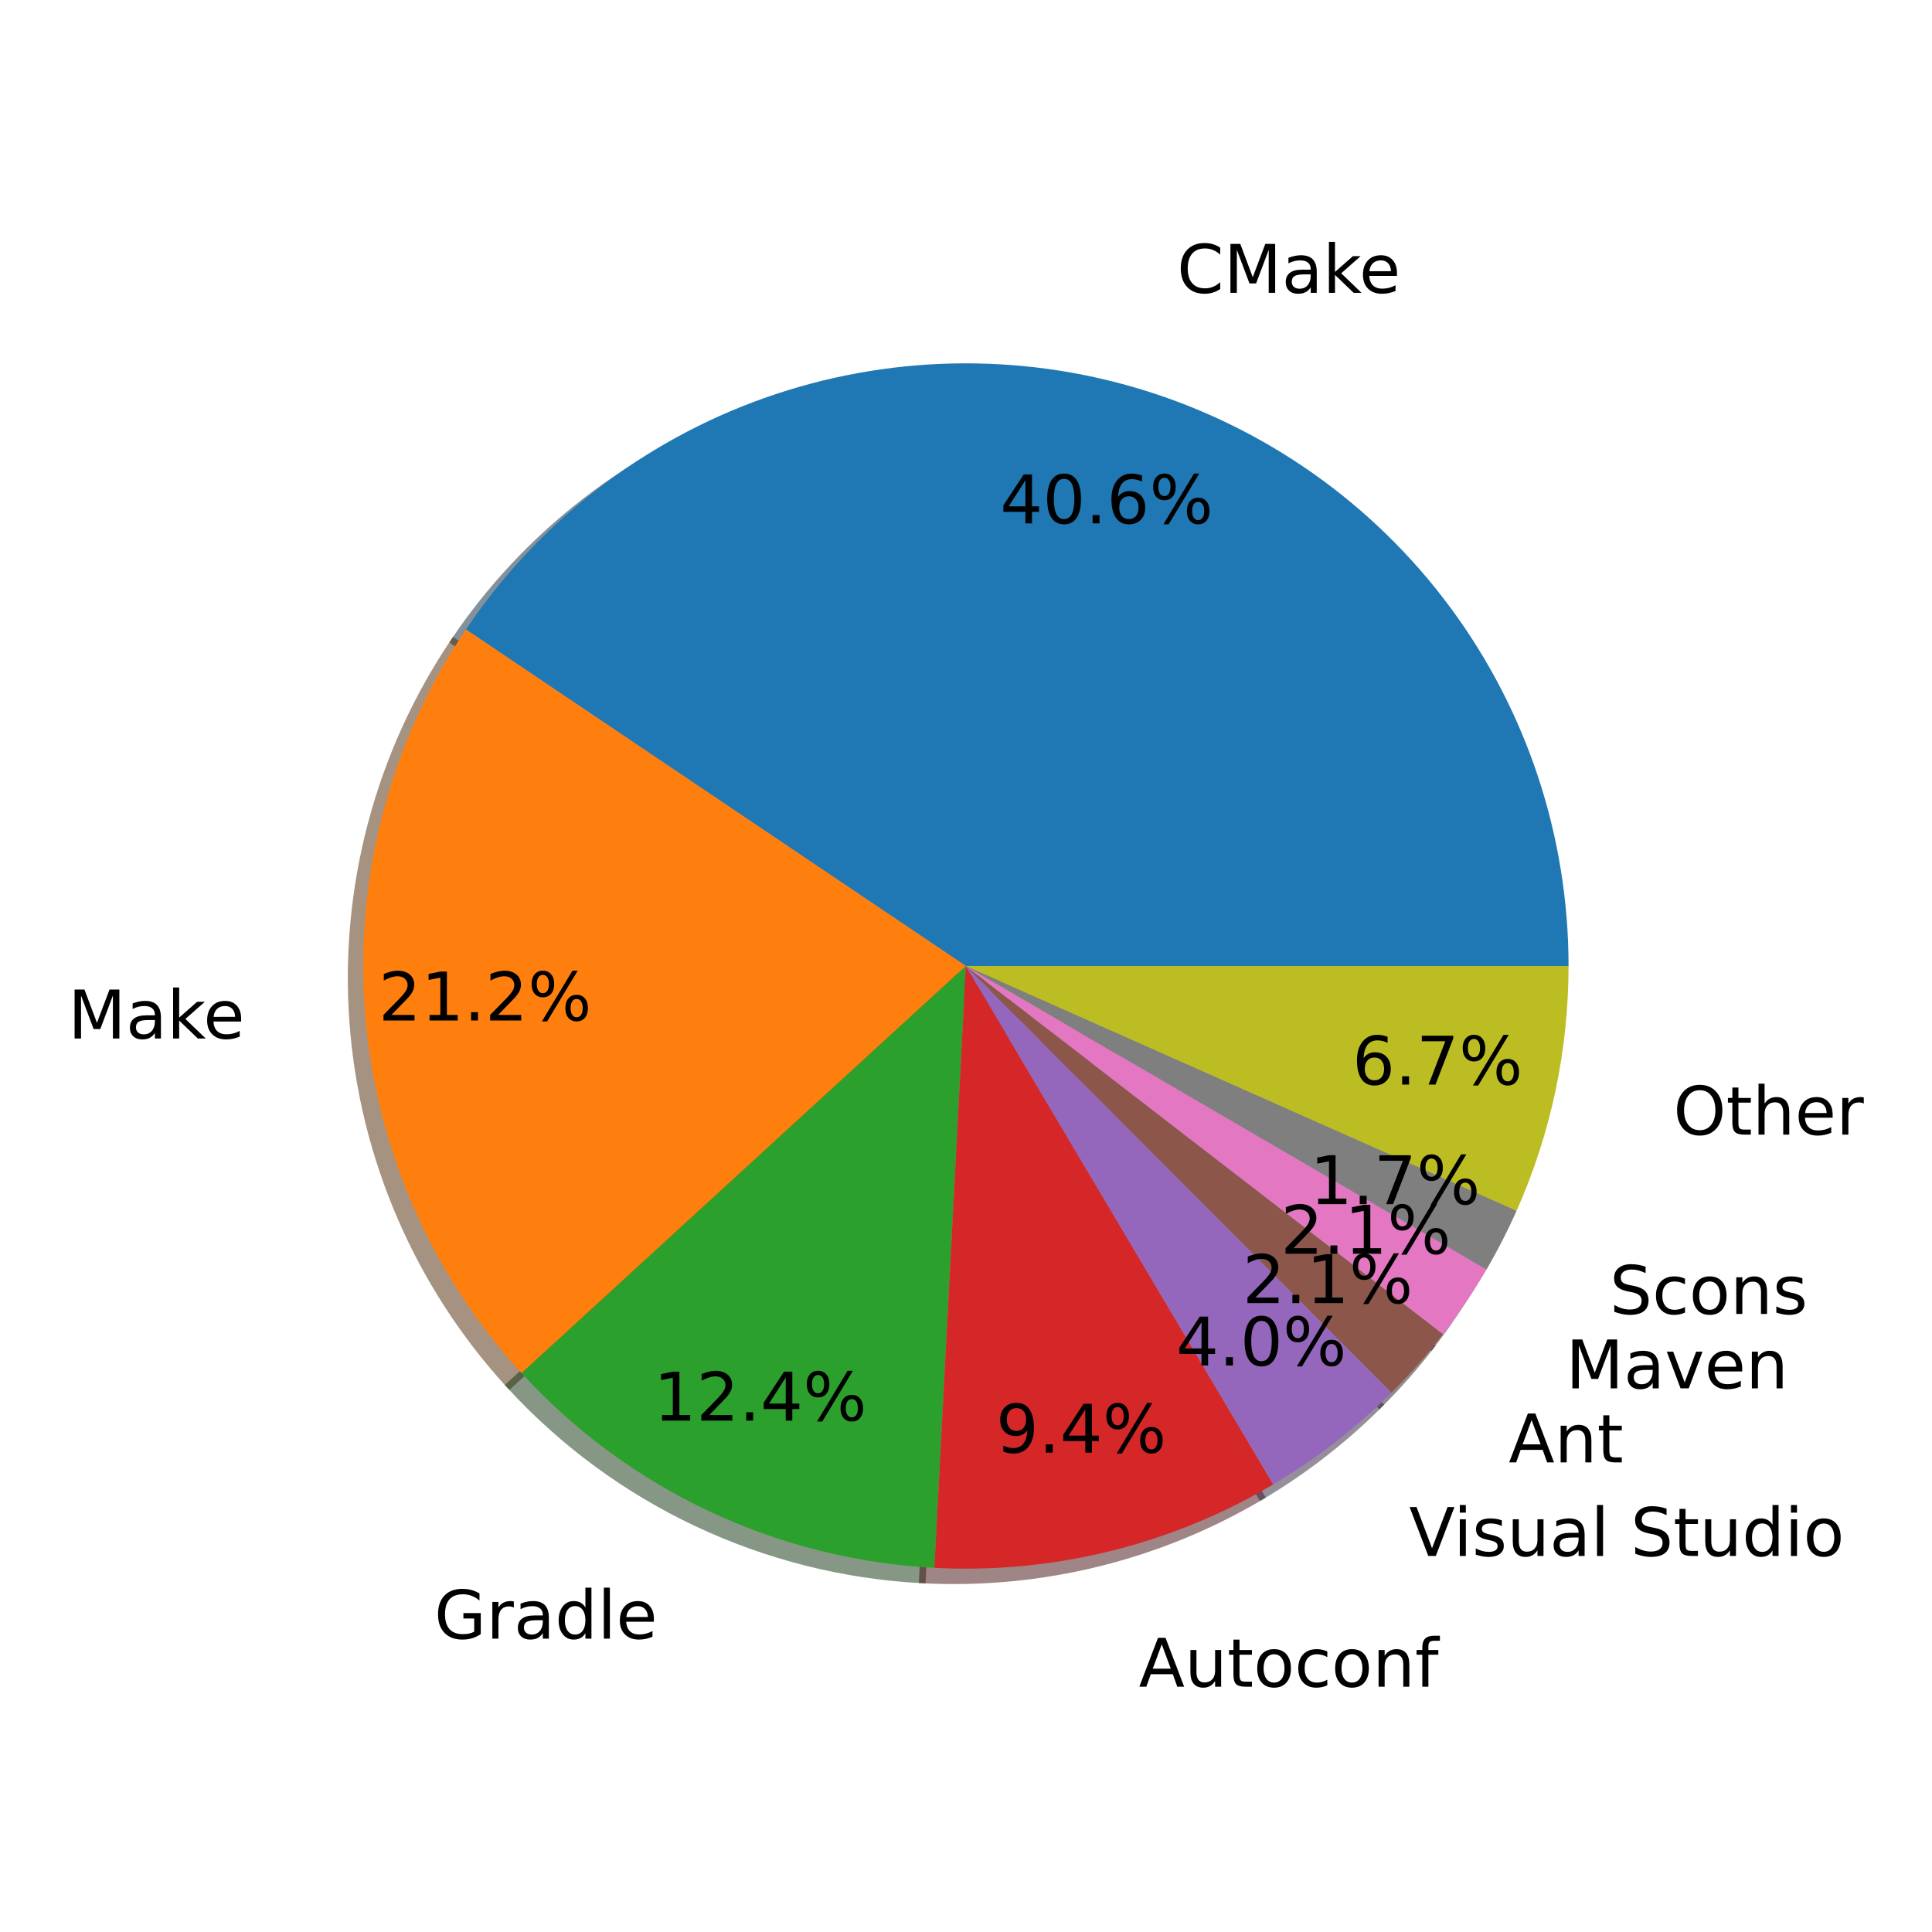
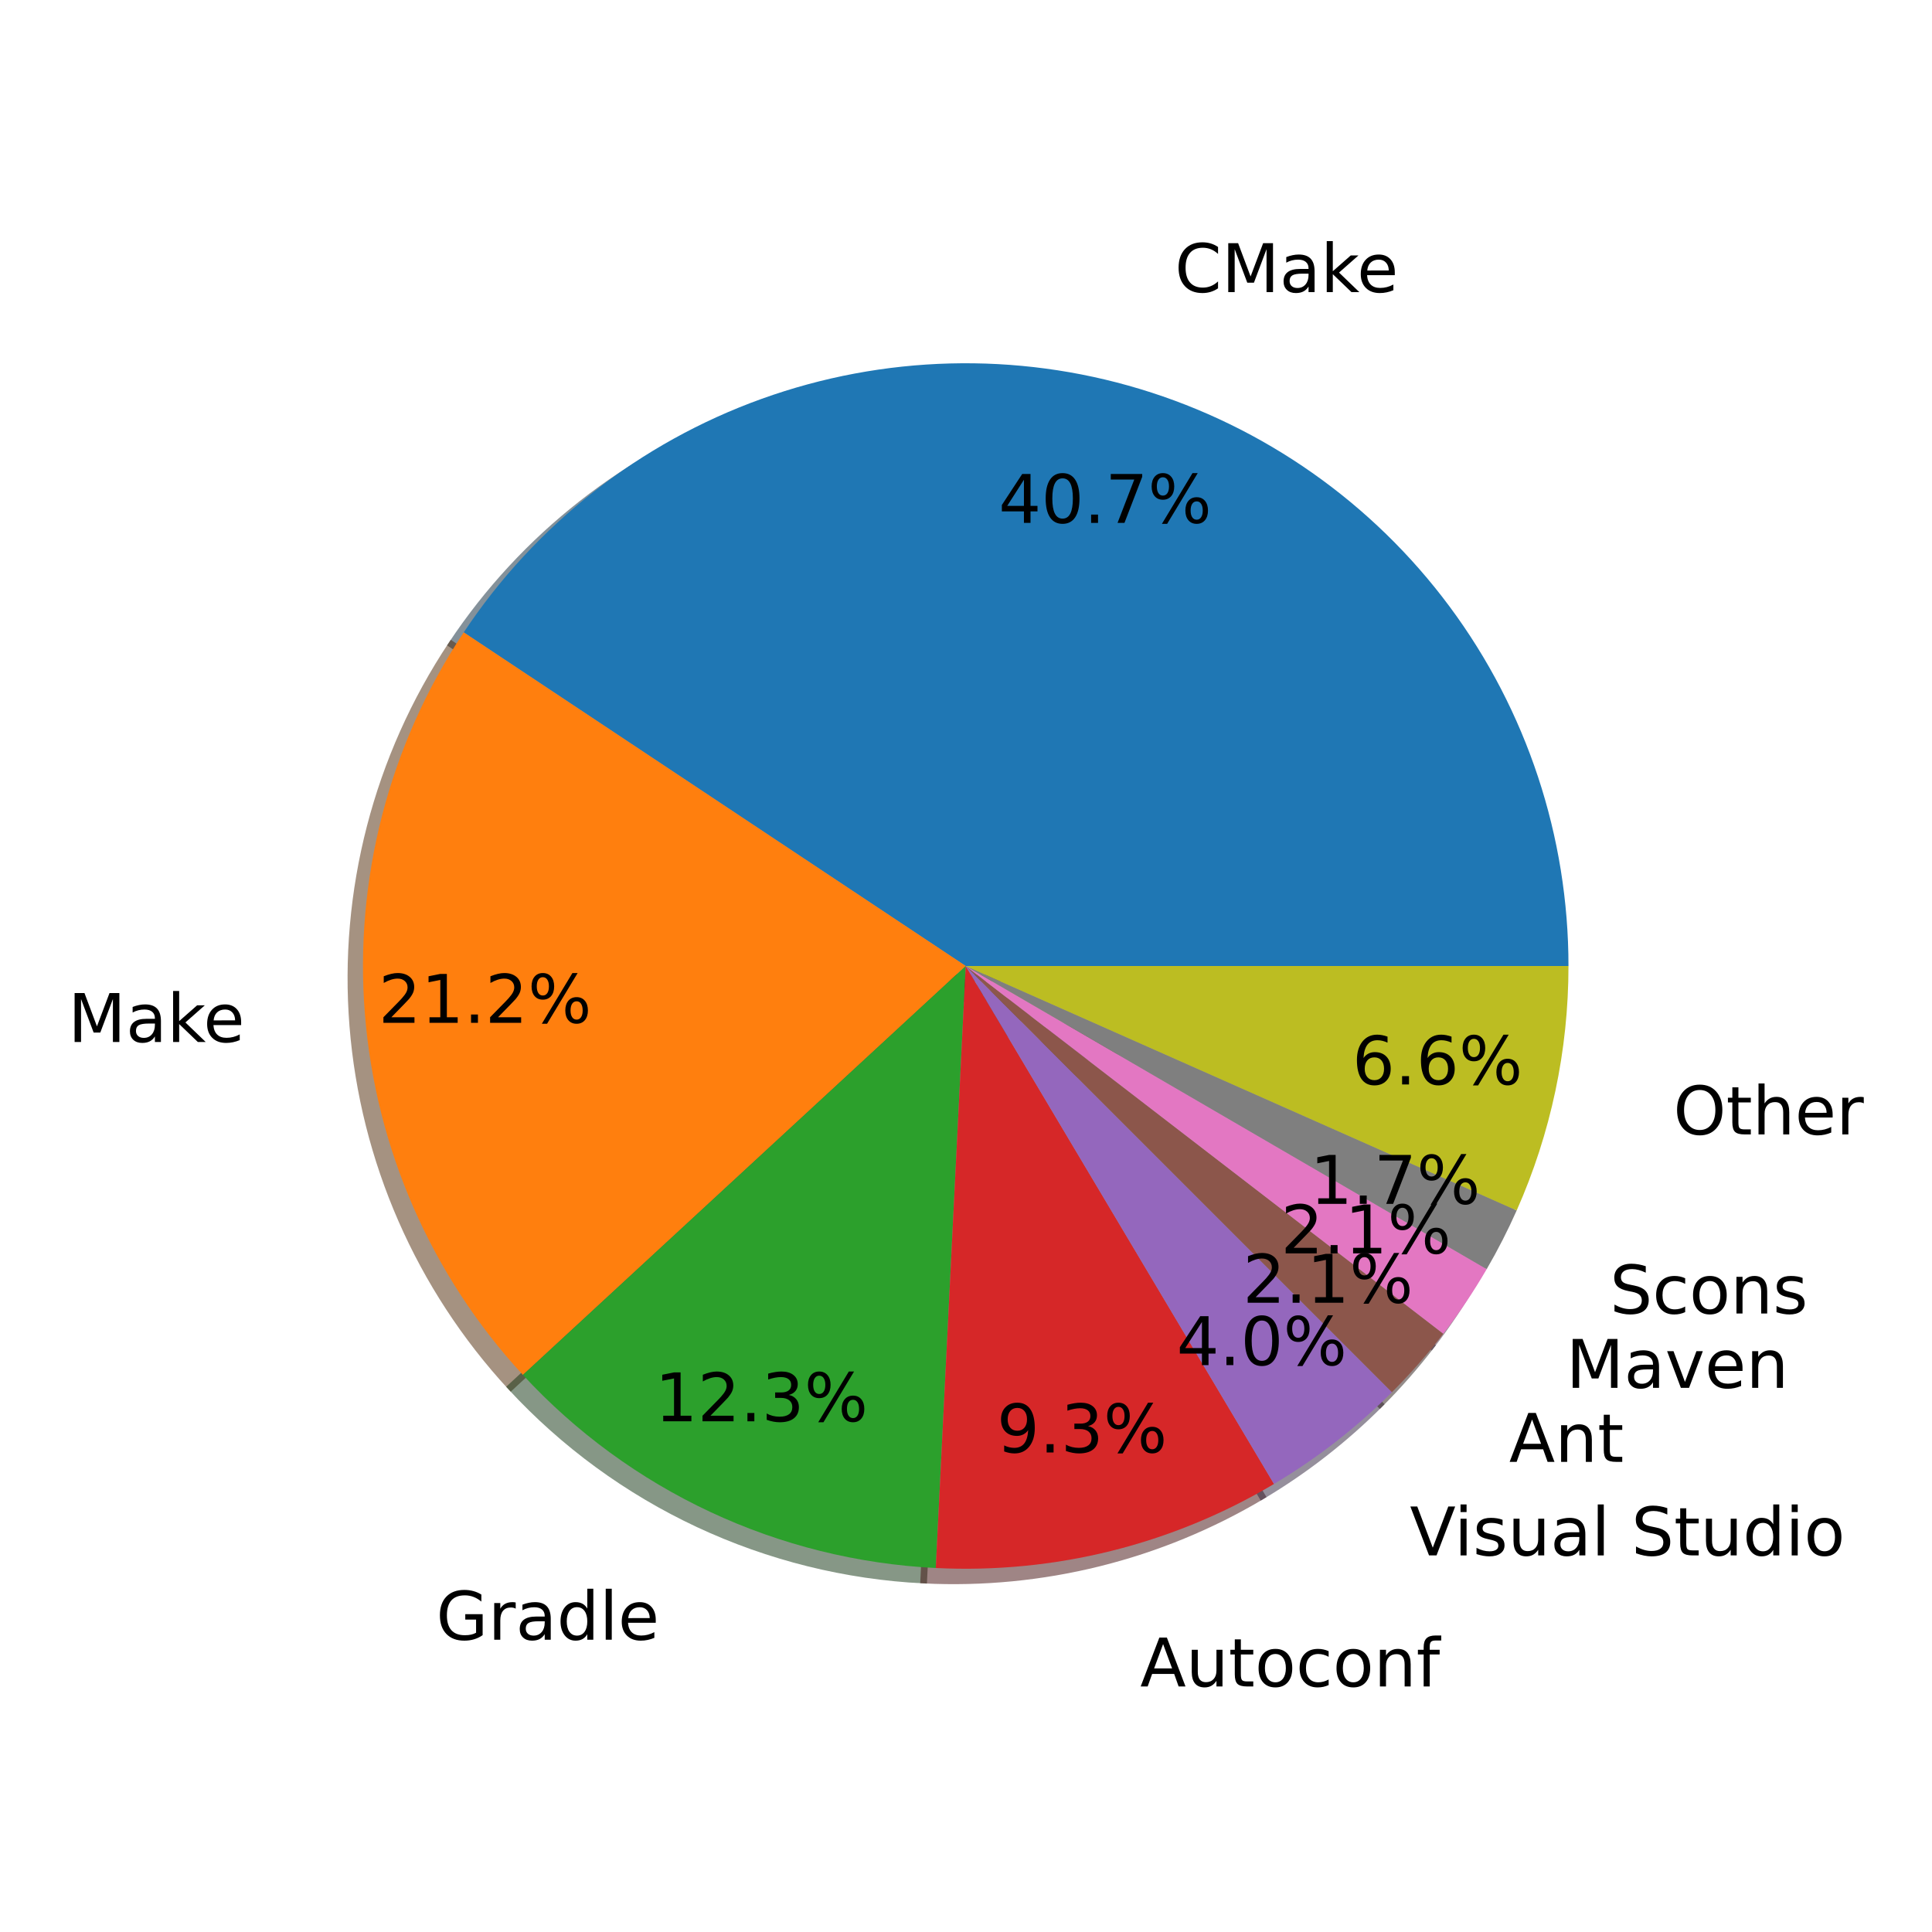
<svg xmlns="http://www.w3.org/2000/svg" xmlns:xlink="http://www.w3.org/1999/xlink" width="288pt" height="288pt" viewBox="0 0 288 288" version="1.1">
  <defs>
    <style type="text/css">*{stroke-linejoin: round; stroke-linecap: butt}</style>
  </defs>
  <g id="figure_1">
    <g id="patch_1">
      <path d="M 0 288  L 288 288  L 288 0  L 0 0  L 0 288  z " style="fill: none" />
    </g>
    <g id="axes_1">
      <g id="patch_2">
-         <path d="M 232.024 145.797  C 232.024 126.553 225.841 107.809 214.39 92.342  C 202.94 76.876 186.817 65.49 168.412 59.872  C 150.006 54.254 130.274 54.697 112.138 61.133  C 94.002 67.57 78.406 79.666 67.66 95.63  L 142.186 145.797  L 232.024 145.797  z " style="fill: #092436; opacity: 0.5; stroke: #092436; stroke-linejoin: miter" />
+         <path d="M 232.013 145.797  C 232.013 126.505 225.8 107.716 214.298 92.228  C 202.796 76.74 186.606 65.36 168.138 59.783  C 149.669 54.206 129.887 54.722 111.735 61.255  C 93.583 67.788 78.008 79.997 67.33 96.064  L 142.162 145.797  L 232.013 145.797  z " style="fill: #092436; opacity: 0.5; stroke: #092436; stroke-linejoin: miter" />
      </g>
      <g id="patch_3">
-         <path d="M 67.66 95.63  C 56.401 112.356 51.094 132.394 52.599 152.5  C 54.103 172.605 62.333 191.631 75.955 206.495  L 142.186 145.797  L 67.66 95.63  z " style="fill: #4c2604; opacity: 0.5; stroke: #4c2604; stroke-linejoin: miter" />
+         <path d="M 67.33 96.064  C 56.187 112.832 50.996 132.867 52.596 152.936  C 54.195 173.004 62.494 191.965 76.153 206.755  L 142.162 145.797  L 67.33 96.064  z " style="fill: #4c2604; opacity: 0.5; stroke: #4c2604; stroke-linejoin: miter" />
      </g>
      <g id="patch_4">
-         <path d="M 75.955 206.495  C 83.837 215.095 93.319 222.079 103.87 227.054  C 114.422 232.029 125.842 234.902 137.492 235.512  L 142.186 145.797  L 75.955 206.495  z " style="fill: #0d300d; opacity: 0.5; stroke: #0d300d; stroke-linejoin: miter" />
+         <path d="M 76.153 206.755  C 84.056 215.313 93.548 222.253 104.1 227.188  C 114.652 232.122 126.063 234.958 137.698 235.537  L 142.162 145.797  L 76.153 206.755  z " style="fill: #0d300d; opacity: 0.5; stroke: #0d300d; stroke-linejoin: miter" />
      </g>
      <g id="patch_5">
-         <path d="M 137.492 235.512  C 146.292 235.972 155.112 235.135 163.669 233.028  C 172.226 230.921 180.426 227.566 188.006 223.072  L 142.186 145.797  L 137.492 235.512  z " style="fill: #400c0c; opacity: 0.5; stroke: #400c0c; stroke-linejoin: miter" />
+         <path d="M 137.698 235.537  C 146.486 235.974 155.292 235.118 163.832 232.996  C 172.372 230.873 180.554 227.508 188.115 223.008  L 142.162 145.797  L 137.698 235.537  z " style="fill: #400c0c; opacity: 0.5; stroke: #400c0c; stroke-linejoin: miter" />
      </g>
      <g id="patch_6">
-         <path d="M 188.006 223.072  C 191.213 221.17 194.299 219.07 197.245 216.785  C 200.191 214.5 202.992 212.034 205.632 209.401  L 142.186 145.797  L 188.006 223.072  z " style="fill: #2c1f39; opacity: 0.5; stroke: #2c1f39; stroke-linejoin: miter" />
+         <path d="M 188.115 223.008  C 191.315 221.104 194.393 219.002 197.331 216.716  C 200.27 214.43 203.064 211.964 205.696 209.331  L 142.162 145.797  L 188.115 223.008  z " style="fill: #2c1f39; opacity: 0.5; stroke: #2c1f39; stroke-linejoin: miter" />
      </g>
      <g id="patch_7">
-         <path d="M 205.632 209.401  C 207.004 208.032 208.332 206.619 209.613 205.164  C 210.894 203.709 212.127 202.213 213.312 200.679  L 142.186 145.797  L 205.632 209.401  z " style="fill: #2a1a16; opacity: 0.5; stroke: #2a1a16; stroke-linejoin: miter" />
+         <path d="M 205.696 209.331  C 207.065 207.962 208.389 206.55 209.667 205.096  C 210.944 203.642 212.174 202.146 213.355 200.613  L 142.162 145.797  L 205.696 209.331  z " style="fill: #2a1a16; opacity: 0.5; stroke: #2a1a16; stroke-linejoin: miter" />
      </g>
      <g id="patch_8">
-         <path d="M 213.312 200.679  C 214.496 199.144 215.63 197.571 216.712 195.963  C 217.795 194.355 218.825 192.713 219.801 191.038  L 142.186 145.797  L 213.312 200.679  z " style="fill: #44243a; opacity: 0.5; stroke: #44243a; stroke-linejoin: miter" />
+         <path d="M 213.355 200.613  C 214.536 199.079 215.667 197.508 216.746 195.901  C 217.826 194.294 218.853 192.653 219.826 190.98  L 142.162 145.797  L 213.355 200.613  z " style="fill: #44243a; opacity: 0.5; stroke: #44243a; stroke-linejoin: miter" />
      </g>
      <g id="patch_9">
-         <path d="M 219.801 191.038  C 220.627 189.621 221.414 188.182 222.161 186.722  C 222.908 185.262 223.615 183.781 224.281 182.283  L 142.186 145.797  L 219.801 191.038  z " style="fill: #262626; opacity: 0.5; stroke: #262626; stroke-linejoin: miter" />
+         <path d="M 219.826 190.98  C 220.65 189.564 221.434 188.127 222.179 186.668  C 222.924 185.209 223.629 183.731 224.294 182.234  L 142.162 145.797  L 219.826 190.98  z " style="fill: #262626; opacity: 0.5; stroke: #262626; stroke-linejoin: miter" />
      </g>
      <g id="patch_10">
-         <path d="M 224.281 182.283  C 226.827 176.555 228.766 170.577 230.067 164.446  C 231.368 158.315 232.024 152.064 232.024 145.797  L 142.186 145.797  L 224.281 182.283  z " style="fill: #38390a; opacity: 0.5; stroke: #38390a; stroke-linejoin: miter" />
+         <path d="M 224.294 182.234  C 226.832 176.513 228.765 170.542 230.062 164.42  C 231.359 158.297 232.013 152.056 232.013 145.797  L 142.162 145.797  L 224.294 182.234  z " style="fill: #38390a; opacity: 0.5; stroke: #38390a; stroke-linejoin: miter" />
      </g>
      <g id="patch_11">
-         <path d="M 233.821 144  C 233.821 124.756 227.637 106.012 216.187 90.545  C 204.737 75.079 188.614 63.693 170.209 58.075  C 151.803 52.458 132.07 52.9 113.935 59.336  C 95.799 65.773 80.203 77.869 69.457 93.833  L 143.983 144  L 233.821 144  z " style="fill: #1f77b4" />
+         <path d="M 233.81 144  C 233.81 124.708 227.597 105.919 216.095 90.431  C 204.593 74.943 188.403 63.563 169.935 57.986  C 151.467 52.409 131.684 52.925 113.532 59.458  C 95.38 65.991 79.805 78.2 69.127 94.267  L 143.959 144  L 233.81 144  z " style="fill: #1f77b4" />
      </g>
      <g id="patch_12">
-         <path d="M 69.457 93.833  C 58.198 110.559 52.891 130.597 54.395 150.703  C 55.9 170.809 64.13 189.834 77.752 204.698  L 143.983 144  L 69.457 93.833  z " style="fill: #ff7f0e" />
+         <path d="M 69.127 94.267  C 57.984 111.035 52.793 131.07 54.393 151.139  C 55.992 171.207 64.291 190.168 77.95 204.958  L 143.959 144  L 69.127 94.267  z " style="fill: #ff7f0e" />
      </g>
      <g id="patch_13">
-         <path d="M 77.752 204.698  C 85.634 213.298 95.116 220.282 105.667 225.257  C 116.219 230.233 127.639 233.106 139.289 233.715  L 143.983 144  L 77.752 204.698  z " style="fill: #2ca02c" />
+         <path d="M 77.95 204.958  C 85.853 213.516 95.345 220.456 105.897 225.391  C 116.449 230.325 127.86 233.161 139.495 233.74  L 143.959 144  L 77.95 204.958  z " style="fill: #2ca02c" />
      </g>
      <g id="patch_14">
-         <path d="M 139.289 233.715  C 148.089 234.176 156.909 233.339 165.466 231.231  C 174.022 229.124 182.223 225.769 189.803 221.275  L 143.983 144  L 139.289 233.715  z " style="fill: #d62728" />
+         <path d="M 139.495 233.74  C 148.284 234.177 157.089 233.321 165.629 231.199  C 174.169 229.076 182.351 225.711 189.912 221.211  L 143.959 144  L 139.495 233.74  z " style="fill: #d62728" />
      </g>
      <g id="patch_15">
-         <path d="M 189.803 221.275  C 193.01 219.373 196.095 217.274 199.042 214.989  C 201.988 212.703 204.789 210.237 207.429 207.604  L 143.983 144  L 189.803 221.275  z " style="fill: #9467bd" />
+         <path d="M 189.912 221.211  C 193.112 219.307 196.19 217.205 199.128 214.919  C 202.067 212.633 204.861 210.167 207.493 207.534  L 143.959 144  L 189.912 221.211  z " style="fill: #9467bd" />
      </g>
      <g id="patch_16">
-         <path d="M 207.429 207.604  C 208.801 206.235 210.129 204.822 211.41 203.367  C 212.691 201.912 213.924 200.416 215.108 198.882  L 143.983 144  L 207.429 207.604  z " style="fill: #8c564b" />
+         <path d="M 207.493 207.534  C 208.862 206.165 210.186 204.753 211.464 203.299  C 212.741 201.845 213.971 200.349 215.152 198.816  L 143.959 144  L 207.493 207.534  z " style="fill: #8c564b" />
      </g>
      <g id="patch_17">
-         <path d="M 215.108 198.882  C 216.292 197.347 217.427 195.775 218.509 194.167  C 219.591 192.559 220.622 190.916 221.598 189.241  L 143.983 144  L 215.108 198.882  z " style="fill: #e377c2" />
+         <path d="M 215.152 198.816  C 216.333 197.282 217.464 195.711 218.543 194.104  C 219.623 192.497 220.65 190.856 221.623 189.183  L 143.959 144  L 215.152 198.816  z " style="fill: #e377c2" />
      </g>
      <g id="patch_18">
-         <path d="M 221.598 189.241  C 222.424 187.824 223.211 186.385 223.958 184.925  C 224.705 183.465 225.412 181.985 226.078 180.486  L 143.983 144  L 221.598 189.241  z " style="fill: #7f7f7f" />
+         <path d="M 221.623 189.183  C 222.447 187.767 223.231 186.33 223.976 184.871  C 224.721 183.412 225.426 181.934 226.091 180.437  L 143.959 144  L 221.623 189.183  z " style="fill: #7f7f7f" />
      </g>
      <g id="patch_19">
-         <path d="M 226.078 180.486  C 228.624 174.758 230.563 168.78 231.864 162.649  C 233.165 156.518 233.821 150.268 233.821 144  L 143.983 144  L 226.078 180.486  z " style="fill: #bcbd22" />
+         <path d="M 226.091 180.437  C 228.629 174.716 230.562 168.745 231.859 162.623  C 233.156 156.5 233.81 150.259 233.81 144  L 143.959 144  L 226.091 180.437  z " style="fill: #bcbd22" />
      </g>
      <g id="matplotlib.axis_1" />
      <g id="matplotlib.axis_2" />
      <g id="text_1">
-         <g transform="translate(175.4537 43.64975)scale(0.1 -0.1)">
+         <g transform="translate(175.1299 43.5423)scale(0.1 -0.1)">
          <defs>
            <path id="DejaVuSans-43" d="M 4122 4306  L 4122 3641  Q 3803 3938 3442 4084  Q 3081 4231 2675 4231  Q 1875 4231 1450 3742  Q 1025 3253 1025 2328  Q 1025 1406 1450 917  Q 1875 428 2675 428  Q 3081 428 3442 575  Q 3803 722 4122 1019  L 4122 359  Q 3791 134 3420 21  Q 3050 -91 2638 -91  Q 1578 -91 968 557  Q 359 1206 359 2328  Q 359 3453 968 4101  Q 1578 4750 2638 4750  Q 3056 4750 3426 4639  Q 3797 4528 4122 4306  z " transform="scale(0.015625)" />
            <path id="DejaVuSans-4d" d="M 628 4666  L 1569 4666  L 2759 1491  L 3956 4666  L 4897 4666  L 4897 0  L 4281 0  L 4281 4097  L 3078 897  L 2444 897  L 1241 4097  L 1241 0  L 628 0  L 628 4666  z " transform="scale(0.015625)" />
            <path id="DejaVuSans-61" d="M 2194 1759  Q 1497 1759 1228 1600  Q 959 1441 959 1056  Q 959 750 1161 570  Q 1363 391 1709 391  Q 2188 391 2477 730  Q 2766 1069 2766 1631  L 2766 1759  L 2194 1759  z M 3341 1997  L 3341 0  L 2766 0  L 2766 531  Q 2569 213 2275 61  Q 1981 -91 1556 -91  Q 1019 -91 701 211  Q 384 513 384 1019  Q 384 1609 779 1909  Q 1175 2209 1959 2209  L 2766 2209  L 2766 2266  Q 2766 2663 2505 2880  Q 2244 3097 1772 3097  Q 1472 3097 1187 3025  Q 903 2953 641 2809  L 641 3341  Q 956 3463 1253 3523  Q 1550 3584 1831 3584  Q 2591 3584 2966 3190  Q 3341 2797 3341 1997  z " transform="scale(0.015625)" />
            <path id="DejaVuSans-6b" d="M 581 4863  L 1159 4863  L 1159 1991  L 2875 3500  L 3609 3500  L 1753 1863  L 3688 0  L 2938 0  L 1159 1709  L 1159 0  L 581 0  L 581 4863  z " transform="scale(0.015625)" />
            <path id="DejaVuSans-65" d="M 3597 1894  L 3597 1613  L 953 1613  Q 991 1019 1311 708  Q 1631 397 2203 397  Q 2534 397 2845 478  Q 3156 559 3463 722  L 3463 178  Q 3153 47 2828 -22  Q 2503 -91 2169 -91  Q 1331 -91 842 396  Q 353 884 353 1716  Q 353 2575 817 3079  Q 1281 3584 2069 3584  Q 2775 3584 3186 3129  Q 3597 2675 3597 1894  z M 3022 2063  Q 3016 2534 2758 2815  Q 2500 3097 2075 3097  Q 1594 3097 1305 2825  Q 1016 2553 972 2059  L 3022 2063  z " transform="scale(0.015625)" />
          </defs>
          <use xlink:href="#DejaVuSans-43" />
          <use xlink:href="#DejaVuSans-4d" x="69.824" />
          <use xlink:href="#DejaVuSans-61" x="156.104" />
          <use xlink:href="#DejaVuSans-6b" x="217.383" />
          <use xlink:href="#DejaVuSans-65" x="271.668" />
        </g>
      </g>
      <g id="text_2">
-         <g transform="translate(149.0798 78.01962)scale(0.1 -0.1)">
+         <g transform="translate(148.8561 77.94799)scale(0.1 -0.1)">
          <defs>
            <path id="DejaVuSans-34" d="M 2419 4116  L 825 1625  L 2419 1625  L 2419 4116  z M 2253 4666  L 3047 4666  L 3047 1625  L 3713 1625  L 3713 1100  L 3047 1100  L 3047 0  L 2419 0  L 2419 1100  L 313 1100  L 313 1709  L 2253 4666  z " transform="scale(0.015625)" />
            <path id="DejaVuSans-30" d="M 2034 4250  Q 1547 4250 1301 3770  Q 1056 3291 1056 2328  Q 1056 1369 1301 889  Q 1547 409 2034 409  Q 2525 409 2770 889  Q 3016 1369 3016 2328  Q 3016 3291 2770 3770  Q 2525 4250 2034 4250  z M 2034 4750  Q 2819 4750 3233 4129  Q 3647 3509 3647 2328  Q 3647 1150 3233 529  Q 2819 -91 2034 -91  Q 1250 -91 836 529  Q 422 1150 422 2328  Q 422 3509 836 4129  Q 1250 4750 2034 4750  z " transform="scale(0.015625)" />
            <path id="DejaVuSans-2e" d="M 684 794  L 1344 794  L 1344 0  L 684 0  L 684 794  z " transform="scale(0.015625)" />
-             <path id="DejaVuSans-36" d="M 2113 2584  Q 1688 2584 1439 2293  Q 1191 2003 1191 1497  Q 1191 994 1439 701  Q 1688 409 2113 409  Q 2538 409 2786 701  Q 3034 994 3034 1497  Q 3034 2003 2786 2293  Q 2538 2584 2113 2584  z M 3366 4563  L 3366 3988  Q 3128 4100 2886 4159  Q 2644 4219 2406 4219  Q 1781 4219 1451 3797  Q 1122 3375 1075 2522  Q 1259 2794 1537 2939  Q 1816 3084 2150 3084  Q 2853 3084 3261 2657  Q 3669 2231 3669 1497  Q 3669 778 3244 343  Q 2819 -91 2113 -91  Q 1303 -91 875 529  Q 447 1150 447 2328  Q 447 3434 972 4092  Q 1497 4750 2381 4750  Q 2619 4750 2861 4703  Q 3103 4656 3366 4563  z " transform="scale(0.015625)" />
+             <path id="DejaVuSans-37" d="M 525 4666  L 3525 4666  L 3525 4397  L 1831 0  L 1172 0  L 2766 4134  L 525 4134  L 525 4666  z " transform="scale(0.015625)" />
            <path id="DejaVuSans-25" d="M 4653 2053  Q 4381 2053 4226 1822  Q 4072 1591 4072 1178  Q 4072 772 4226 539  Q 4381 306 4653 306  Q 4919 306 5073 539  Q 5228 772 5228 1178  Q 5228 1588 5073 1820  Q 4919 2053 4653 2053  z M 4653 2450  Q 5147 2450 5437 2106  Q 5728 1763 5728 1178  Q 5728 594 5436 251  Q 5144 -91 4653 -91  Q 4153 -91 3862 251  Q 3572 594 3572 1178  Q 3572 1766 3864 2108  Q 4156 2450 4653 2450  z M 1428 4353  Q 1159 4353 1004 4120  Q 850 3888 850 3481  Q 850 3069 1003 2837  Q 1156 2606 1428 2606  Q 1700 2606 1854 2837  Q 2009 3069 2009 3481  Q 2009 3884 1853 4118  Q 1697 4353 1428 4353  z M 4250 4750  L 4750 4750  L 1831 -91  L 1331 -91  L 4250 4750  z M 1428 4750  Q 1922 4750 2215 4408  Q 2509 4066 2509 3481  Q 2509 2891 2217 2550  Q 1925 2209 1428 2209  Q 931 2209 642 2551  Q 353 2894 353 3481  Q 353 4063 643 4406  Q 934 4750 1428 4750  z " transform="scale(0.015625)" />
          </defs>
          <use xlink:href="#DejaVuSans-34" />
          <use xlink:href="#DejaVuSans-30" x="63.623" />
          <use xlink:href="#DejaVuSans-2e" x="127.246" />
-           <use xlink:href="#DejaVuSans-36" x="159.033" />
+           <use xlink:href="#DejaVuSans-37" x="159.033" />
          <use xlink:href="#DejaVuSans-25" x="222.656" />
        </g>
      </g>
      <g id="text_3">
-         <g transform="translate(10.14048 154.8029)scale(0.1 -0.1)">
+         <g transform="translate(10.14169 155.3258)scale(0.1 -0.1)">
          <use xlink:href="#DejaVuSans-4d" />
          <use xlink:href="#DejaVuSans-61" x="86.279" />
          <use xlink:href="#DejaVuSans-6b" x="147.559" />
          <use xlink:href="#DejaVuSans-65" x="201.844" />
        </g>
      </g>
      <g id="text_4">
-         <g transform="translate(56.42936 152.1218)scale(0.1 -0.1)">
+         <g transform="translate(56.42232 152.4703)scale(0.1 -0.1)">
          <defs>
            <path id="DejaVuSans-32" d="M 1228 531  L 3431 531  L 3431 0  L 469 0  L 469 531  Q 828 903 1448 1529  Q 2069 2156 2228 2338  Q 2531 2678 2651 2914  Q 2772 3150 2772 3378  Q 2772 3750 2511 3984  Q 2250 4219 1831 4219  Q 1534 4219 1204 4116  Q 875 4013 500 3803  L 500 4441  Q 881 4594 1212 4672  Q 1544 4750 1819 4750  Q 2544 4750 2975 4387  Q 3406 4025 3406 3419  Q 3406 3131 3298 2873  Q 3191 2616 2906 2266  Q 2828 2175 2409 1742  Q 1991 1309 1228 531  z " transform="scale(0.015625)" />
            <path id="DejaVuSans-31" d="M 794 531  L 1825 531  L 1825 4091  L 703 3866  L 703 4441  L 1819 4666  L 2450 4666  L 2450 531  L 3481 531  L 3481 0  L 794 0  L 794 531  z " transform="scale(0.015625)" />
          </defs>
          <use xlink:href="#DejaVuSans-32" />
          <use xlink:href="#DejaVuSans-31" x="63.623" />
          <use xlink:href="#DejaVuSans-2e" x="127.246" />
          <use xlink:href="#DejaVuSans-32" x="159.033" />
          <use xlink:href="#DejaVuSans-25" x="222.656" />
        </g>
      </g>
      <g id="text_5">
-         <g transform="translate(64.73672 244.268)scale(0.1 -0.1)">
+         <g transform="translate(65.01712 244.428)scale(0.1 -0.1)">
          <defs>
            <path id="DejaVuSans-47" d="M 3809 666  L 3809 1919  L 2778 1919  L 2778 2438  L 4434 2438  L 4434 434  Q 4069 175 3628 42  Q 3188 -91 2688 -91  Q 1594 -91 976 548  Q 359 1188 359 2328  Q 359 3472 976 4111  Q 1594 4750 2688 4750  Q 3144 4750 3555 4637  Q 3966 4525 4313 4306  L 4313 3634  Q 3963 3931 3569 4081  Q 3175 4231 2741 4231  Q 1884 4231 1454 3753  Q 1025 3275 1025 2328  Q 1025 1384 1454 906  Q 1884 428 2741 428  Q 3075 428 3337 486  Q 3600 544 3809 666  z " transform="scale(0.015625)" />
            <path id="DejaVuSans-72" d="M 2631 2963  Q 2534 3019 2420 3045  Q 2306 3072 2169 3072  Q 1681 3072 1420 2755  Q 1159 2438 1159 1844  L 1159 0  L 581 0  L 581 3500  L 1159 3500  L 1159 2956  Q 1341 3275 1631 3429  Q 1922 3584 2338 3584  Q 2397 3584 2469 3576  Q 2541 3569 2628 3553  L 2631 2963  z " transform="scale(0.015625)" />
            <path id="DejaVuSans-64" d="M 2906 2969  L 2906 4863  L 3481 4863  L 3481 0  L 2906 0  L 2906 525  Q 2725 213 2448 61  Q 2172 -91 1784 -91  Q 1150 -91 751 415  Q 353 922 353 1747  Q 353 2572 751 3078  Q 1150 3584 1784 3584  Q 2172 3584 2448 3432  Q 2725 3281 2906 2969  z M 947 1747  Q 947 1113 1208 752  Q 1469 391 1925 391  Q 2381 391 2643 752  Q 2906 1113 2906 1747  Q 2906 2381 2643 2742  Q 2381 3103 1925 3103  Q 1469 3103 1208 2742  Q 947 2381 947 1747  z " transform="scale(0.015625)" />
            <path id="DejaVuSans-6c" d="M 603 4863  L 1178 4863  L 1178 0  L 603 0  L 603 4863  z " transform="scale(0.015625)" />
          </defs>
          <use xlink:href="#DejaVuSans-47" />
          <use xlink:href="#DejaVuSans-72" x="77.49" />
          <use xlink:href="#DejaVuSans-61" x="118.604" />
          <use xlink:href="#DejaVuSans-64" x="179.883" />
          <use xlink:href="#DejaVuSans-6c" x="243.359" />
          <use xlink:href="#DejaVuSans-65" x="271.143" />
        </g>
      </g>
      <g id="text_6">
-         <g transform="translate(97.44664 211.7651)scale(0.1 -0.1)">
+         <g transform="translate(97.62572 211.8718)scale(0.1 -0.1)">
+           <defs>
+             <path id="DejaVuSans-33" d="M 2597 2516  Q 3050 2419 3304 2112  Q 3559 1806 3559 1356  Q 3559 666 3084 287  Q 2609 -91 1734 -91  Q 1441 -91 1130 -33  Q 819 25 488 141  L 488 750  Q 750 597 1062 519  Q 1375 441 1716 441  Q 2309 441 2620 675  Q 2931 909 2931 1356  Q 2931 1769 2642 2001  Q 2353 2234 1838 2234  L 1294 2234  L 1294 2753  L 1863 2753  Q 2328 2753 2575 2939  Q 2822 3125 2822 3475  Q 2822 3834 2567 4026  Q 2313 4219 1838 4219  Q 1578 4219 1281 4162  Q 984 4106 628 3988  L 628 4550  Q 988 4650 1302 4700  Q 1616 4750 1894 4750  Q 2613 4750 3031 4423  Q 3450 4097 3450 3541  Q 3450 3153 3228 2886  Q 3006 2619 2597 2516  z " transform="scale(0.015625)" />
+           </defs>
          <use xlink:href="#DejaVuSans-31" />
          <use xlink:href="#DejaVuSans-32" x="63.623" />
          <use xlink:href="#DejaVuSans-2e" x="127.246" />
-           <use xlink:href="#DejaVuSans-34" x="159.033" />
+           <use xlink:href="#DejaVuSans-33" x="159.033" />
          <use xlink:href="#DejaVuSans-25" x="222.656" />
        </g>
      </g>
      <g id="text_7">
-         <g transform="translate(169.7624 251.4371)scale(0.1 -0.1)">
+         <g transform="translate(169.9627 251.3978)scale(0.1 -0.1)">
          <defs>
            <path id="DejaVuSans-41" d="M 2188 4044  L 1331 1722  L 3047 1722  L 2188 4044  z M 1831 4666  L 2547 4666  L 4325 0  L 3669 0  L 3244 1197  L 1141 1197  L 716 0  L 50 0  L 1831 4666  z " transform="scale(0.015625)" />
            <path id="DejaVuSans-75" d="M 544 1381  L 544 3500  L 1119 3500  L 1119 1403  Q 1119 906 1312 657  Q 1506 409 1894 409  Q 2359 409 2629 706  Q 2900 1003 2900 1516  L 2900 3500  L 3475 3500  L 3475 0  L 2900 0  L 2900 538  Q 2691 219 2414 64  Q 2138 -91 1772 -91  Q 1169 -91 856 284  Q 544 659 544 1381  z M 1991 3584  L 1991 3584  z " transform="scale(0.015625)" />
            <path id="DejaVuSans-74" d="M 1172 4494  L 1172 3500  L 2356 3500  L 2356 3053  L 1172 3053  L 1172 1153  Q 1172 725 1289 603  Q 1406 481 1766 481  L 2356 481  L 2356 0  L 1766 0  Q 1100 0 847 248  Q 594 497 594 1153  L 594 3053  L 172 3053  L 172 3500  L 594 3500  L 594 4494  L 1172 4494  z " transform="scale(0.015625)" />
            <path id="DejaVuSans-6f" d="M 1959 3097  Q 1497 3097 1228 2736  Q 959 2375 959 1747  Q 959 1119 1226 758  Q 1494 397 1959 397  Q 2419 397 2687 759  Q 2956 1122 2956 1747  Q 2956 2369 2687 2733  Q 2419 3097 1959 3097  z M 1959 3584  Q 2709 3584 3137 3096  Q 3566 2609 3566 1747  Q 3566 888 3137 398  Q 2709 -91 1959 -91  Q 1206 -91 779 398  Q 353 888 353 1747  Q 353 2609 779 3096  Q 1206 3584 1959 3584  z " transform="scale(0.015625)" />
            <path id="DejaVuSans-63" d="M 3122 3366  L 3122 2828  Q 2878 2963 2633 3030  Q 2388 3097 2138 3097  Q 1578 3097 1268 2742  Q 959 2388 959 1747  Q 959 1106 1268 751  Q 1578 397 2138 397  Q 2388 397 2633 464  Q 2878 531 3122 666  L 3122 134  Q 2881 22 2623 -34  Q 2366 -91 2075 -91  Q 1284 -91 818 406  Q 353 903 353 1747  Q 353 2603 823 3093  Q 1294 3584 2113 3584  Q 2378 3584 2631 3529  Q 2884 3475 3122 3366  z " transform="scale(0.015625)" />
            <path id="DejaVuSans-6e" d="M 3513 2113  L 3513 0  L 2938 0  L 2938 2094  Q 2938 2591 2744 2837  Q 2550 3084 2163 3084  Q 1697 3084 1428 2787  Q 1159 2491 1159 1978  L 1159 0  L 581 0  L 581 3500  L 1159 3500  L 1159 2956  Q 1366 3272 1645 3428  Q 1925 3584 2291 3584  Q 2894 3584 3203 3211  Q 3513 2838 3513 2113  z " transform="scale(0.015625)" />
            <path id="DejaVuSans-66" d="M 2375 4863  L 2375 4384  L 1825 4384  Q 1516 4384 1395 4259  Q 1275 4134 1275 3809  L 1275 3500  L 2222 3500  L 2222 3053  L 1275 3053  L 1275 0  L 697 0  L 697 3053  L 147 3053  L 147 3500  L 697 3500  L 697 3744  Q 697 4328 969 4595  Q 1241 4863 1831 4863  L 2375 4863  z " transform="scale(0.015625)" />
          </defs>
          <use xlink:href="#DejaVuSans-41" />
          <use xlink:href="#DejaVuSans-75" x="68.408" />
          <use xlink:href="#DejaVuSans-74" x="131.787" />
          <use xlink:href="#DejaVuSans-6f" x="170.996" />
          <use xlink:href="#DejaVuSans-63" x="232.178" />
          <use xlink:href="#DejaVuSans-6f" x="287.158" />
          <use xlink:href="#DejaVuSans-6e" x="348.34" />
          <use xlink:href="#DejaVuSans-66" x="411.719" />
        </g>
      </g>
      <g id="text_8">
-         <g transform="translate(148.4669 216.5445)scale(0.1 -0.1)">
+         <g transform="translate(148.5926 216.5183)scale(0.1 -0.1)">
          <defs>
            <path id="DejaVuSans-39" d="M 703 97  L 703 672  Q 941 559 1184 500  Q 1428 441 1663 441  Q 2288 441 2617 861  Q 2947 1281 2994 2138  Q 2813 1869 2534 1725  Q 2256 1581 1919 1581  Q 1219 1581 811 2004  Q 403 2428 403 3163  Q 403 3881 828 4315  Q 1253 4750 1959 4750  Q 2769 4750 3195 4129  Q 3622 3509 3622 2328  Q 3622 1225 3098 567  Q 2575 -91 1691 -91  Q 1453 -91 1209 -44  Q 966 3 703 97  z M 1959 2075  Q 2384 2075 2632 2365  Q 2881 2656 2881 3163  Q 2881 3666 2632 3958  Q 2384 4250 1959 4250  Q 1534 4250 1286 3958  Q 1038 3666 1038 3163  Q 1038 2656 1286 2365  Q 1534 2075 1959 2075  z " transform="scale(0.015625)" />
          </defs>
          <use xlink:href="#DejaVuSans-39" />
          <use xlink:href="#DejaVuSans-2e" x="63.623" />
-           <use xlink:href="#DejaVuSans-34" x="95.41" />
+           <use xlink:href="#DejaVuSans-33" x="95.41" />
          <use xlink:href="#DejaVuSans-25" x="159.033" />
        </g>
      </g>
      <g id="text_9">
-         <g transform="translate(210.0533 231.9456)scale(0.1 -0.1)">
+         <g transform="translate(210.1621 231.8626)scale(0.1 -0.1)">
          <defs>
            <path id="DejaVuSans-56" d="M 1831 0  L 50 4666  L 709 4666  L 2188 738  L 3669 4666  L 4325 4666  L 2547 0  L 1831 0  z " transform="scale(0.015625)" />
            <path id="DejaVuSans-69" d="M 603 3500  L 1178 3500  L 1178 0  L 603 0  L 603 3500  z M 603 4863  L 1178 4863  L 1178 4134  L 603 4134  L 603 4863  z " transform="scale(0.015625)" />
            <path id="DejaVuSans-73" d="M 2834 3397  L 2834 2853  Q 2591 2978 2328 3040  Q 2066 3103 1784 3103  Q 1356 3103 1142 2972  Q 928 2841 928 2578  Q 928 2378 1081 2264  Q 1234 2150 1697 2047  L 1894 2003  Q 2506 1872 2764 1633  Q 3022 1394 3022 966  Q 3022 478 2636 193  Q 2250 -91 1575 -91  Q 1294 -91 989 -36  Q 684 19 347 128  L 347 722  Q 666 556 975 473  Q 1284 391 1588 391  Q 1994 391 2212 530  Q 2431 669 2431 922  Q 2431 1156 2273 1281  Q 2116 1406 1581 1522  L 1381 1569  Q 847 1681 609 1914  Q 372 2147 372 2553  Q 372 3047 722 3315  Q 1072 3584 1716 3584  Q 2034 3584 2315 3537  Q 2597 3491 2834 3397  z " transform="scale(0.015625)" />
            <path id="DejaVuSans-20" transform="scale(0.015625)" />
            <path id="DejaVuSans-53" d="M 3425 4513  L 3425 3897  Q 3066 4069 2747 4153  Q 2428 4238 2131 4238  Q 1616 4238 1336 4038  Q 1056 3838 1056 3469  Q 1056 3159 1242 3001  Q 1428 2844 1947 2747  L 2328 2669  Q 3034 2534 3370 2195  Q 3706 1856 3706 1288  Q 3706 609 3251 259  Q 2797 -91 1919 -91  Q 1588 -91 1214 -16  Q 841 59 441 206  L 441 856  Q 825 641 1194 531  Q 1563 422 1919 422  Q 2459 422 2753 634  Q 3047 847 3047 1241  Q 3047 1584 2836 1778  Q 2625 1972 2144 2069  L 1759 2144  Q 1053 2284 737 2584  Q 422 2884 422 3419  Q 422 4038 858 4394  Q 1294 4750 2059 4750  Q 2388 4750 2728 4690  Q 3069 4631 3425 4513  z " transform="scale(0.015625)" />
          </defs>
          <use xlink:href="#DejaVuSans-56" />
          <use xlink:href="#DejaVuSans-69" x="66.158" />
          <use xlink:href="#DejaVuSans-73" x="93.941" />
          <use xlink:href="#DejaVuSans-75" x="146.041" />
          <use xlink:href="#DejaVuSans-61" x="209.42" />
          <use xlink:href="#DejaVuSans-6c" x="270.699" />
          <use xlink:href="#DejaVuSans-20" x="298.482" />
          <use xlink:href="#DejaVuSans-53" x="330.27" />
          <use xlink:href="#DejaVuSans-74" x="393.746" />
          <use xlink:href="#DejaVuSans-75" x="432.955" />
          <use xlink:href="#DejaVuSans-64" x="496.334" />
          <use xlink:href="#DejaVuSans-69" x="559.811" />
          <use xlink:href="#DejaVuSans-6f" x="587.594" />
        </g>
      </g>
      <g id="text_10">
-         <g transform="translate(175.3275 203.5502)scale(0.1 -0.1)">
+         <g transform="translate(175.3922 203.4949)scale(0.1 -0.1)">
          <use xlink:href="#DejaVuSans-34" />
          <use xlink:href="#DejaVuSans-2e" x="63.623" />
          <use xlink:href="#DejaVuSans-30" x="95.41" />
          <use xlink:href="#DejaVuSans-25" x="159.033" />
        </g>
      </g>
      <g id="text_11">
-         <g transform="translate(224.895 218)scale(0.1 -0.1)">
+         <g transform="translate(224.9645 217.9178)scale(0.1 -0.1)">
          <use xlink:href="#DejaVuSans-41" />
          <use xlink:href="#DejaVuSans-6e" x="68.408" />
          <use xlink:href="#DejaVuSans-74" x="131.787" />
        </g>
      </g>
      <g id="text_12">
-         <g transform="translate(185.222 194.2531)scale(0.1 -0.1)">
+         <g transform="translate(185.2605 194.1983)scale(0.1 -0.1)">
          <use xlink:href="#DejaVuSans-32" />
          <use xlink:href="#DejaVuSans-2e" x="63.623" />
          <use xlink:href="#DejaVuSans-31" x="95.41" />
          <use xlink:href="#DejaVuSans-25" x="159.033" />
        </g>
      </g>
      <g id="text_13">
-         <g transform="translate(233.4143 206.9593)scale(0.1 -0.1)">
+         <g transform="translate(233.4601 206.8841)scale(0.1 -0.1)">
          <defs>
            <path id="DejaVuSans-76" d="M 191 3500  L 800 3500  L 1894 563  L 2988 3500  L 3597 3500  L 2284 0  L 1503 0  L 191 3500  z " transform="scale(0.015625)" />
          </defs>
          <use xlink:href="#DejaVuSans-4d" />
          <use xlink:href="#DejaVuSans-61" x="86.279" />
          <use xlink:href="#DejaVuSans-76" x="147.559" />
          <use xlink:href="#DejaVuSans-65" x="206.738" />
          <use xlink:href="#DejaVuSans-6e" x="268.262" />
        </g>
      </g>
      <g id="text_14">
-         <g transform="translate(190.9015 186.8927)scale(0.1 -0.1)">
+         <g transform="translate(190.9241 186.8426)scale(0.1 -0.1)">
          <use xlink:href="#DejaVuSans-32" />
          <use xlink:href="#DejaVuSans-2e" x="63.623" />
          <use xlink:href="#DejaVuSans-31" x="95.41" />
          <use xlink:href="#DejaVuSans-25" x="159.033" />
        </g>
      </g>
      <g id="text_15">
-         <g transform="translate(239.9528 195.8693)scale(0.1 -0.1)">
+         <g transform="translate(239.9798 195.8046)scale(0.1 -0.1)">
          <use xlink:href="#DejaVuSans-53" />
          <use xlink:href="#DejaVuSans-63" x="63.477" />
          <use xlink:href="#DejaVuSans-6f" x="118.457" />
          <use xlink:href="#DejaVuSans-6e" x="179.639" />
          <use xlink:href="#DejaVuSans-73" x="243.018" />
        </g>
      </g>
      <g id="text_16">
-         <g transform="translate(195.2605 179.4993)scale(0.1 -0.1)">
-           <defs>
-             <path id="DejaVuSans-37" d="M 525 4666  L 3525 4666  L 3525 4397  L 1831 0  L 1172 0  L 2766 4134  L 525 4134  L 525 4666  z " transform="scale(0.015625)" />
-           </defs>
+         <g transform="translate(195.2707 179.4562)scale(0.1 -0.1)">
          <use xlink:href="#DejaVuSans-31" />
          <use xlink:href="#DejaVuSans-2e" x="63.623" />
          <use xlink:href="#DejaVuSans-37" x="95.41" />
          <use xlink:href="#DejaVuSans-25" x="159.033" />
        </g>
      </g>
      <g id="text_17">
-         <g transform="translate(249.4399 169.1384)scale(0.1 -0.1)">
+         <g transform="translate(249.439 169.1067)scale(0.1 -0.1)">
          <defs>
            <path id="DejaVuSans-4f" d="M 2522 4238  Q 1834 4238 1429 3725  Q 1025 3213 1025 2328  Q 1025 1447 1429 934  Q 1834 422 2522 422  Q 3209 422 3611 934  Q 4013 1447 4013 2328  Q 4013 3213 3611 3725  Q 3209 4238 2522 4238  z M 2522 4750  Q 3503 4750 4090 4092  Q 4678 3434 4678 2328  Q 4678 1225 4090 567  Q 3503 -91 2522 -91  Q 1538 -91 948 565  Q 359 1222 359 2328  Q 359 3434 948 4092  Q 1538 4750 2522 4750  z " transform="scale(0.015625)" />
            <path id="DejaVuSans-68" d="M 3513 2113  L 3513 0  L 2938 0  L 2938 2094  Q 2938 2591 2744 2837  Q 2550 3084 2163 3084  Q 1697 3084 1428 2787  Q 1159 2491 1159 1978  L 1159 0  L 581 0  L 581 4863  L 1159 4863  L 1159 2956  Q 1366 3272 1645 3428  Q 1925 3584 2291 3584  Q 2894 3584 3203 3211  Q 3513 2838 3513 2113  z " transform="scale(0.015625)" />
          </defs>
          <use xlink:href="#DejaVuSans-4f" />
          <use xlink:href="#DejaVuSans-74" x="78.711" />
          <use xlink:href="#DejaVuSans-68" x="117.92" />
          <use xlink:href="#DejaVuSans-65" x="181.299" />
          <use xlink:href="#DejaVuSans-72" x="242.822" />
        </g>
      </g>
      <g id="text_18">
-         <g transform="translate(201.5852 161.6787)scale(0.1 -0.1)">
+         <g transform="translate(201.5768 161.6576)scale(0.1 -0.1)">
+           <defs>
+             <path id="DejaVuSans-36" d="M 2113 2584  Q 1688 2584 1439 2293  Q 1191 2003 1191 1497  Q 1191 994 1439 701  Q 1688 409 2113 409  Q 2538 409 2786 701  Q 3034 994 3034 1497  Q 3034 2003 2786 2293  Q 2538 2584 2113 2584  z M 3366 4563  L 3366 3988  Q 3128 4100 2886 4159  Q 2644 4219 2406 4219  Q 1781 4219 1451 3797  Q 1122 3375 1075 2522  Q 1259 2794 1537 2939  Q 1816 3084 2150 3084  Q 2853 3084 3261 2657  Q 3669 2231 3669 1497  Q 3669 778 3244 343  Q 2819 -91 2113 -91  Q 1303 -91 875 529  Q 447 1150 447 2328  Q 447 3434 972 4092  Q 1497 4750 2381 4750  Q 2619 4750 2861 4703  Q 3103 4656 3366 4563  z " transform="scale(0.015625)" />
+           </defs>
          <use xlink:href="#DejaVuSans-36" />
          <use xlink:href="#DejaVuSans-2e" x="63.623" />
-           <use xlink:href="#DejaVuSans-37" x="95.41" />
+           <use xlink:href="#DejaVuSans-36" x="95.41" />
          <use xlink:href="#DejaVuSans-25" x="159.033" />
        </g>
      </g>
    </g>
  </g>
</svg>
